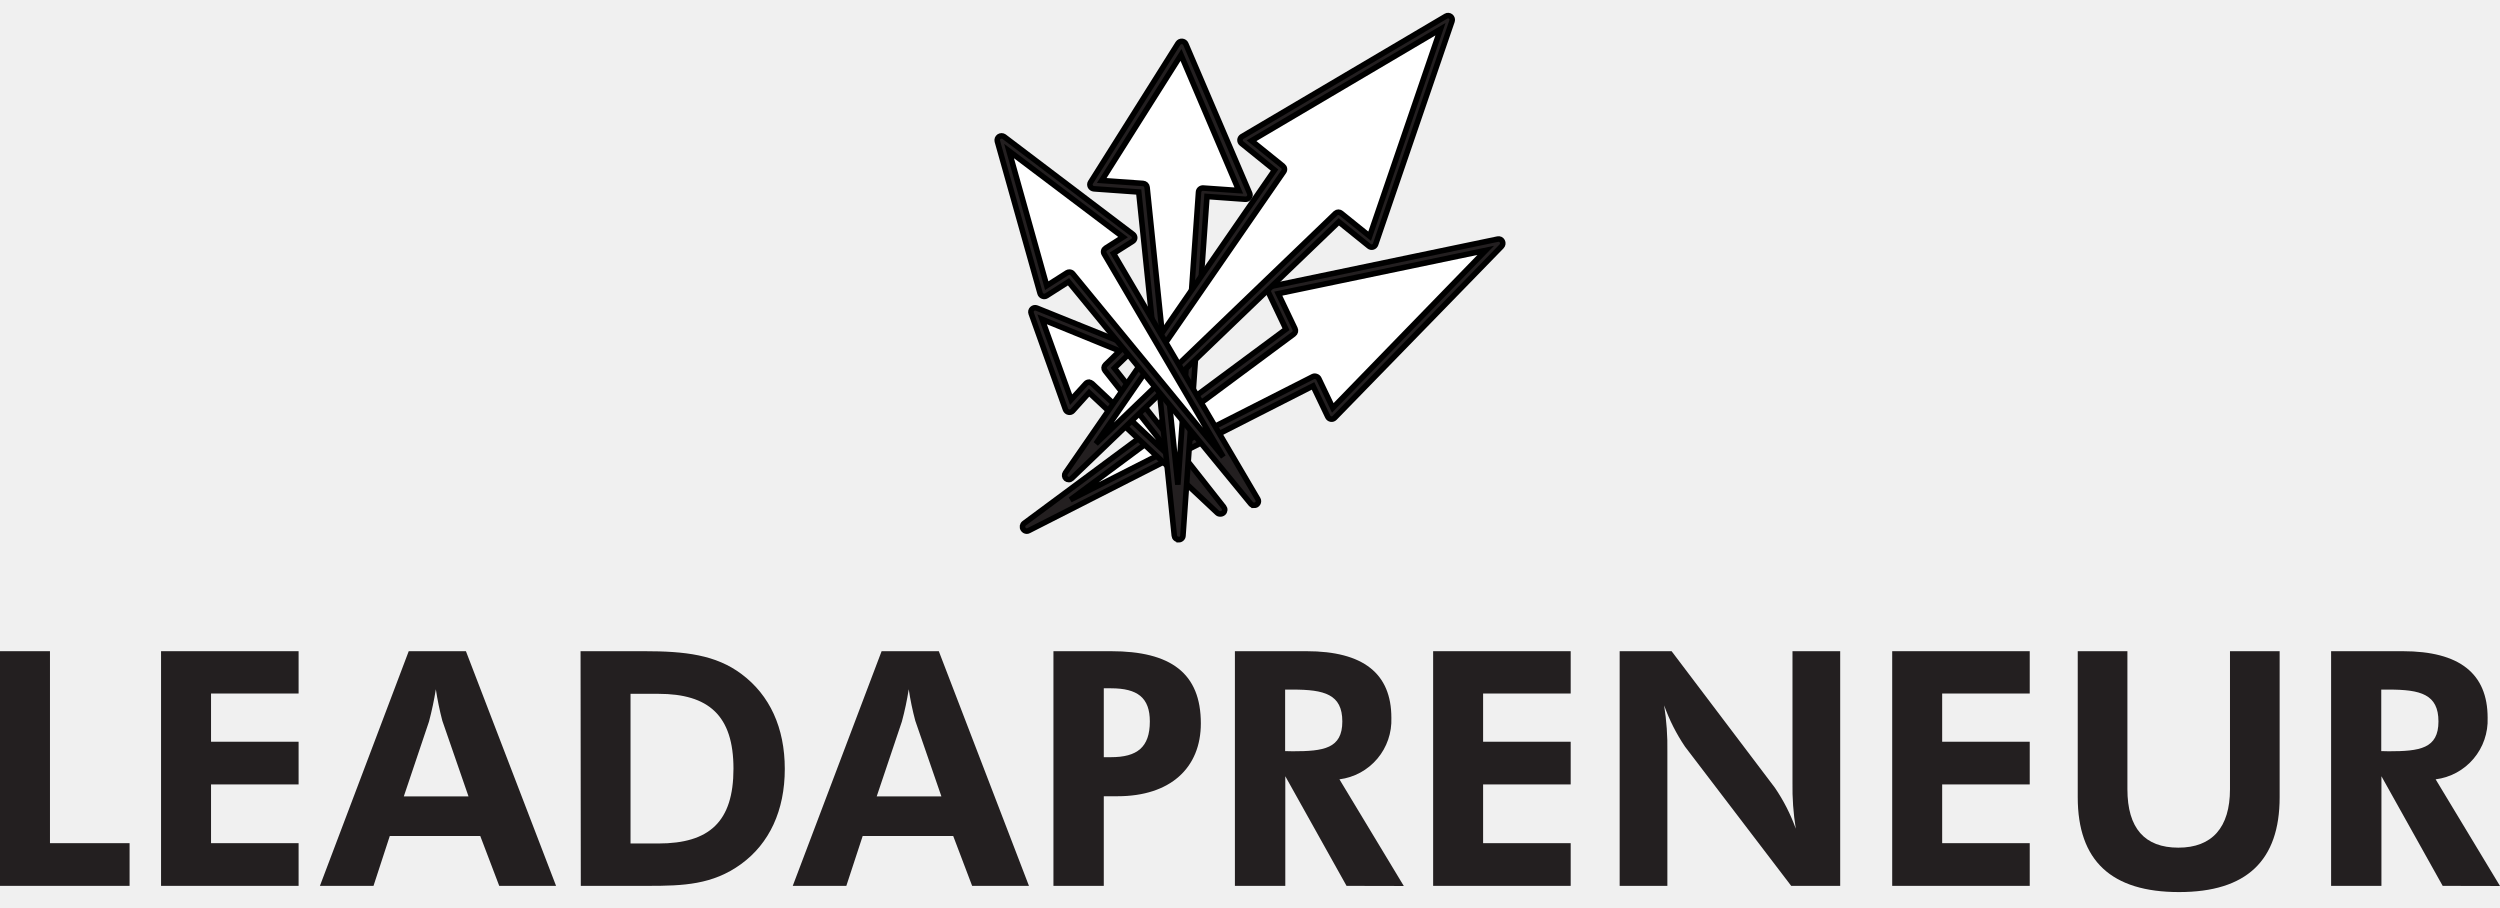
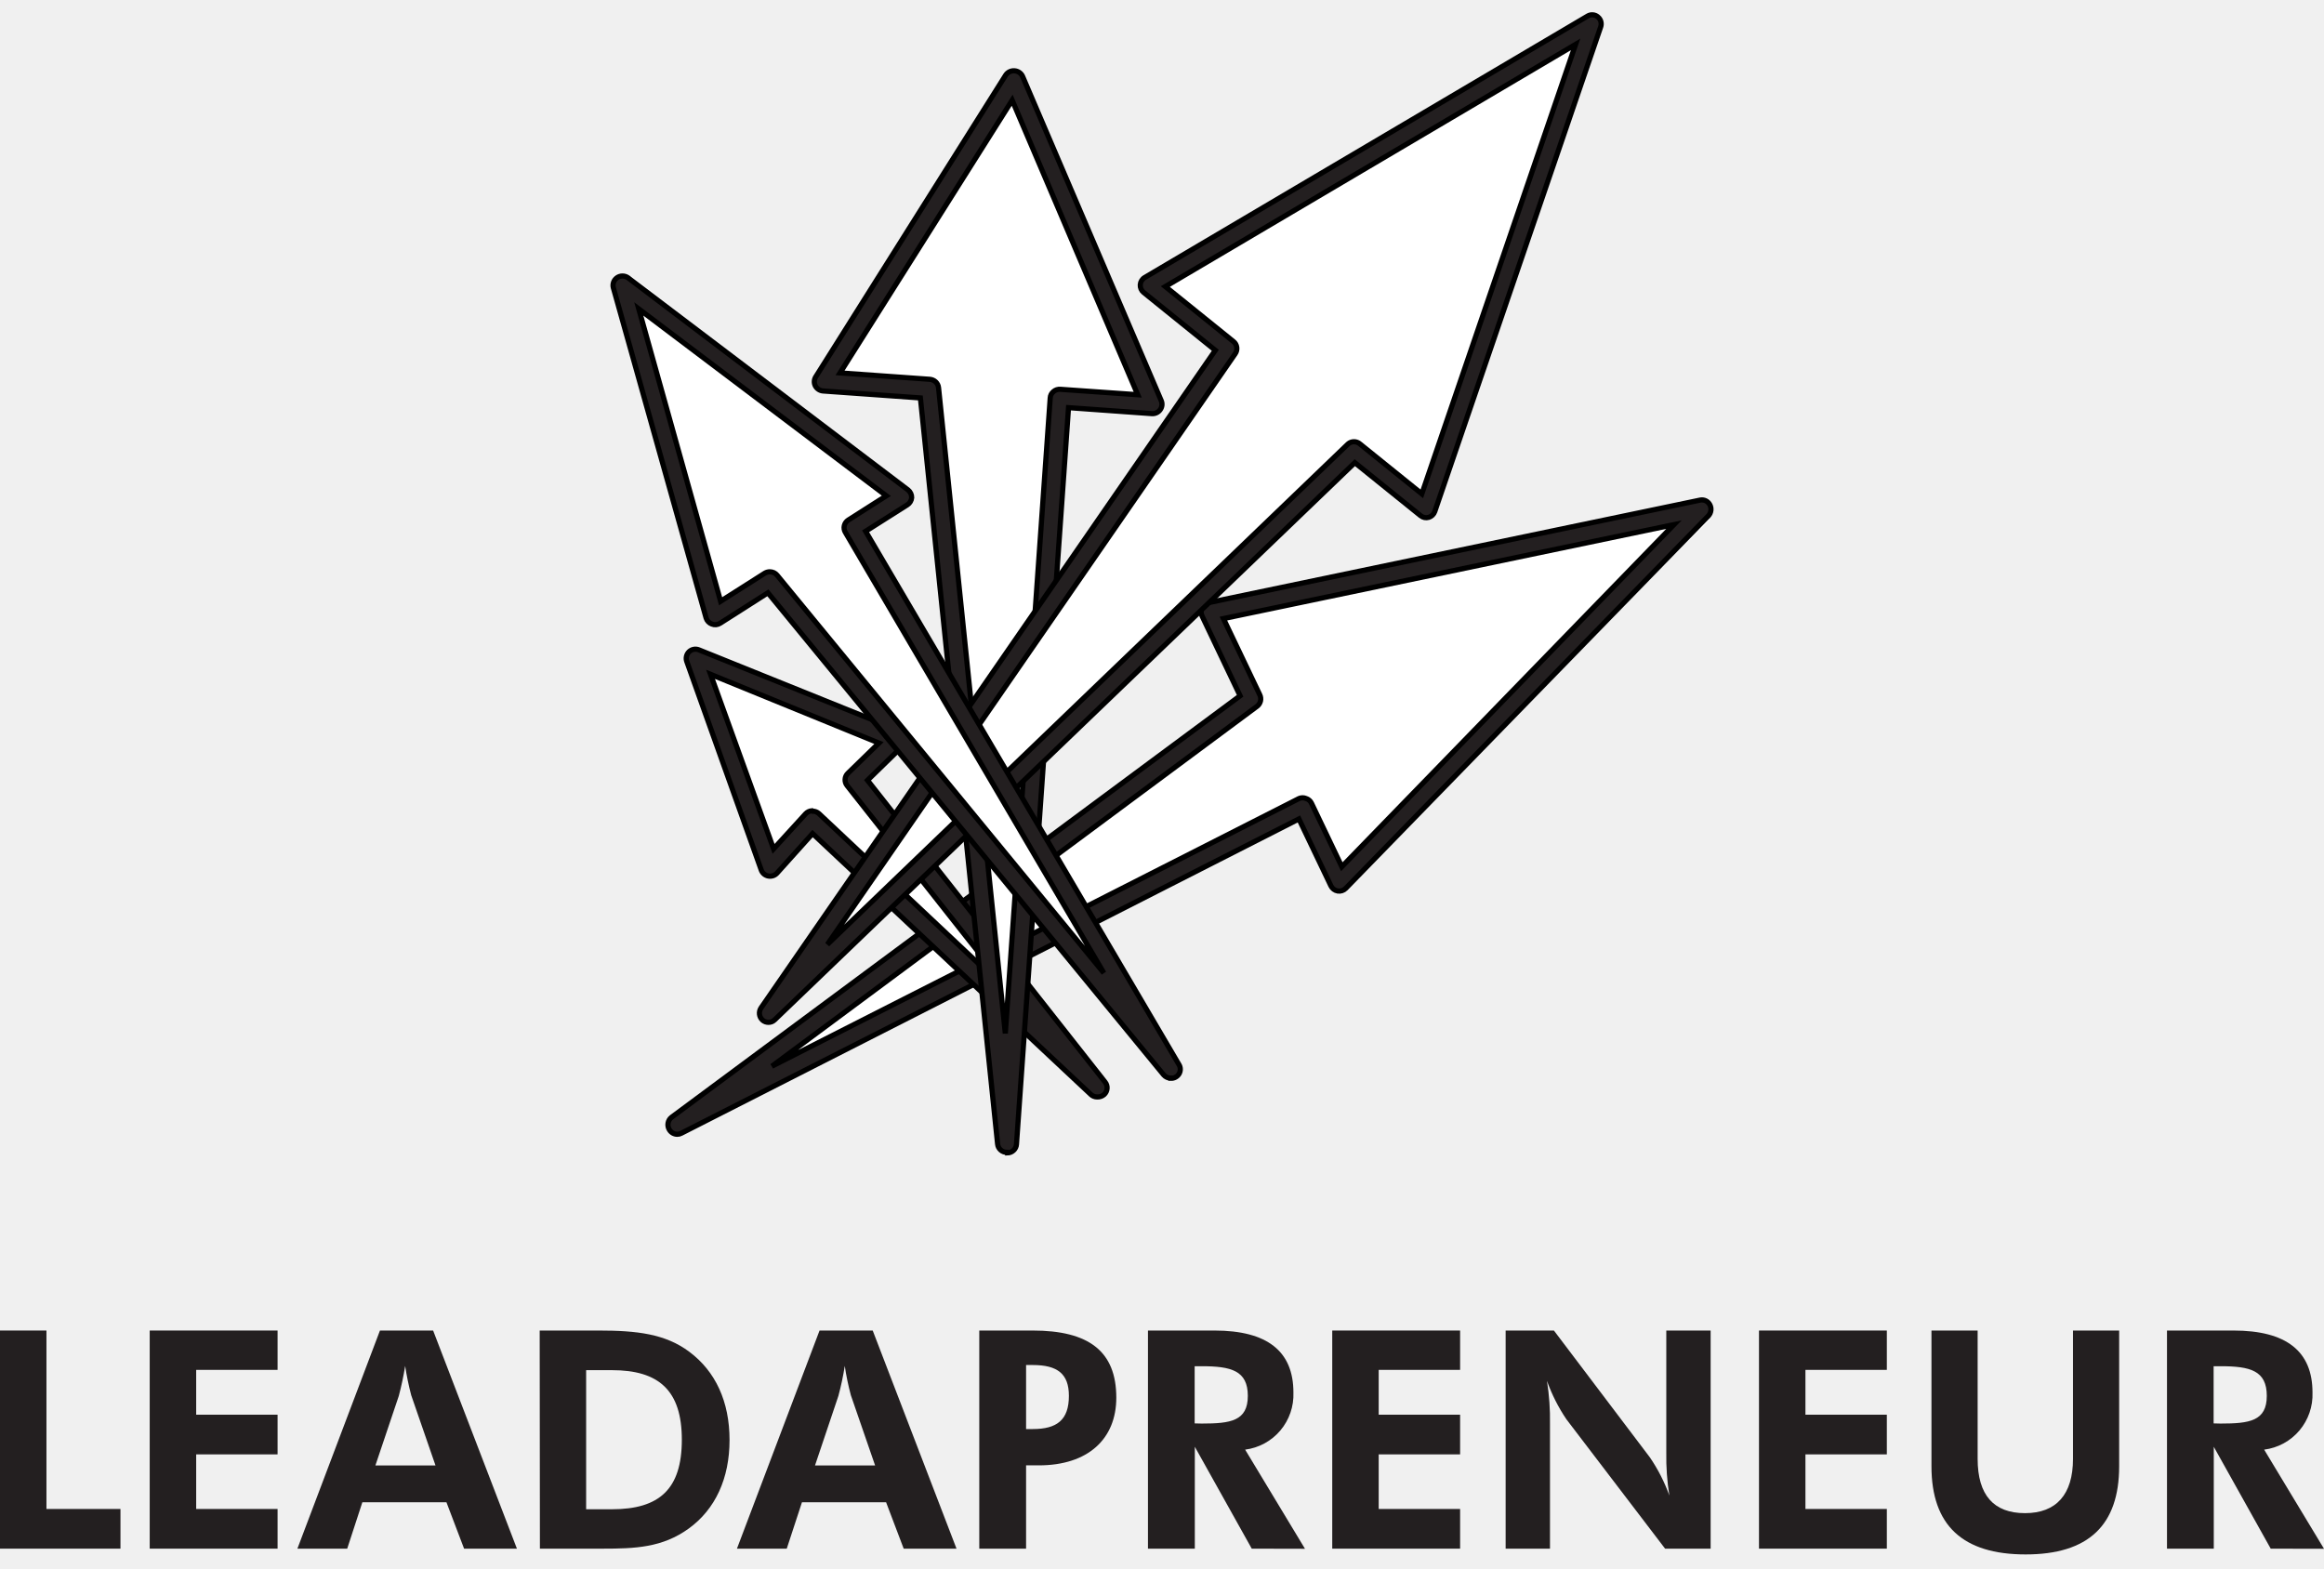
- <svg xmlns="http://www.w3.org/2000/svg" width="157" height="57" viewBox="0 0 157 57" fill="none">
-   <path d="M94.376 15.548L80.159 18.425L81.361 20.864L64.741 32.816L82.845 23.884L83.887 25.998L94.376 15.548Z" fill="white" />
-   <path d="M64.481 33.356C64.435 33.356 64.391 33.344 64.351 33.321C64.311 33.298 64.278 33.265 64.254 33.225C64.218 33.169 64.204 33.1 64.215 33.034C64.226 32.968 64.261 32.908 64.314 32.867L80.759 20.674L79.658 18.364C79.64 18.326 79.631 18.285 79.631 18.244C79.631 18.202 79.64 18.161 79.658 18.123C79.676 18.087 79.701 18.055 79.733 18.03C79.765 18.006 79.802 17.989 79.841 17.981L94.06 15.014C94.115 15.002 94.173 15.009 94.224 15.033C94.275 15.057 94.317 15.098 94.343 15.149C94.371 15.2 94.381 15.259 94.373 15.317C94.365 15.375 94.34 15.429 94.299 15.471L83.812 26.245C83.782 26.275 83.745 26.298 83.705 26.311C83.665 26.324 83.622 26.327 83.58 26.319C83.538 26.312 83.499 26.295 83.465 26.269C83.431 26.244 83.404 26.21 83.385 26.172L82.459 24.236L64.597 33.327C64.561 33.347 64.521 33.356 64.481 33.356ZM80.276 18.441L81.326 20.642C81.355 20.698 81.362 20.764 81.348 20.826C81.333 20.888 81.297 20.943 81.246 20.98L67.219 31.387L82.463 23.645C82.495 23.631 82.53 23.624 82.565 23.624C82.6 23.624 82.634 23.631 82.667 23.645C82.7 23.655 82.731 23.673 82.758 23.696C82.785 23.719 82.807 23.747 82.822 23.779L83.7 25.617L93.306 15.723L80.276 18.441Z" fill="#231F20" stroke="black" stroke-width="0.35" />
-   <path d="M76.383 32.277L69.678 23.367L70.817 22.205L65.27 19.865L67.351 25.896L68.52 24.549L76.383 32.277Z" fill="white" />
-   <path d="M76.623 32.276C76.556 32.277 76.49 32.251 76.442 32.204L68.395 24.659L67.364 25.805C67.333 25.839 67.293 25.864 67.249 25.878C67.205 25.892 67.158 25.895 67.113 25.886C67.068 25.878 67.025 25.857 66.99 25.827C66.955 25.798 66.928 25.759 66.912 25.716L64.757 19.683C64.739 19.635 64.736 19.582 64.747 19.532C64.759 19.482 64.785 19.436 64.822 19.4C64.859 19.364 64.906 19.34 64.957 19.33C65.008 19.32 65.061 19.326 65.109 19.345L70.917 21.686C70.957 21.703 70.993 21.729 71.022 21.763C71.05 21.797 71.069 21.837 71.078 21.879C71.086 21.923 71.084 21.969 71.07 22.011C71.057 22.054 71.033 22.093 71.002 22.125L69.983 23.118L76.854 31.846C76.896 31.898 76.917 31.965 76.912 32.032C76.906 32.1 76.876 32.162 76.826 32.208C76.77 32.256 76.697 32.281 76.623 32.276ZM68.395 24.011C68.464 24.011 68.53 24.037 68.581 24.083L74.203 29.368L69.393 23.271C69.352 23.22 69.331 23.155 69.335 23.09C69.339 23.025 69.367 22.963 69.413 22.917L70.315 22.04L65.445 20.053L67.267 25.101L68.193 24.087C68.241 24.035 68.308 24.004 68.379 23.999L68.395 24.011Z" fill="#231F20" stroke="black" stroke-width="0.35" />
-   <path d="M75.431 12.172L77.971 12.357L74.179 3.136L68.975 11.698L71.859 11.907L73.991 33.356L75.431 12.172Z" fill="white" />
-   <path d="M74.019 33.879C73.95 33.88 73.884 33.855 73.834 33.81C73.783 33.766 73.752 33.704 73.746 33.638L71.513 12.059L68.697 11.858C68.65 11.854 68.606 11.838 68.568 11.813C68.529 11.788 68.498 11.754 68.476 11.714C68.455 11.674 68.444 11.629 68.445 11.584C68.446 11.539 68.459 11.495 68.482 11.456L73.981 2.72C74.009 2.679 74.047 2.646 74.092 2.624C74.137 2.603 74.188 2.594 74.238 2.598C74.288 2.602 74.336 2.619 74.377 2.648C74.418 2.677 74.45 2.715 74.469 2.761L78.48 12.143C78.498 12.185 78.504 12.231 78.498 12.276C78.492 12.321 78.475 12.364 78.447 12.4C78.421 12.438 78.384 12.469 78.341 12.489C78.298 12.508 78.251 12.517 78.203 12.513L75.797 12.34L74.291 33.646C74.287 33.713 74.257 33.776 74.207 33.822C74.158 33.868 74.092 33.895 74.023 33.895L74.019 33.879ZM69.189 11.335L71.786 11.52C71.85 11.525 71.91 11.552 71.957 11.596C72.003 11.64 72.031 11.699 72.038 11.761L73.969 30.438L75.267 12.059C75.269 12.023 75.278 11.988 75.295 11.956C75.311 11.925 75.334 11.896 75.362 11.874C75.389 11.851 75.421 11.833 75.455 11.822C75.489 11.811 75.525 11.807 75.561 11.809L77.798 11.966L74.168 3.448L69.189 11.335Z" fill="#231F20" stroke="black" stroke-width="0.35" />
-   <path d="M91.201 0.978L78.115 8.676L80.427 10.537L66.858 30.118L84.171 13.545L86.297 15.252L91.201 0.978Z" fill="white" />
-   <path d="M67.121 30.118C67.057 30.119 66.996 30.096 66.947 30.055C66.899 30.011 66.868 29.951 66.86 29.886C66.852 29.821 66.868 29.755 66.904 29.701L80.042 10.681L77.97 9.008C77.937 8.982 77.91 8.947 77.893 8.908C77.876 8.869 77.869 8.826 77.872 8.783C77.875 8.741 77.888 8.699 77.911 8.663C77.933 8.627 77.965 8.597 78.001 8.575L90.808 1.014C90.854 0.987 90.907 0.974 90.96 0.979C91.013 0.983 91.063 1.004 91.104 1.038C91.146 1.072 91.176 1.118 91.191 1.17C91.206 1.222 91.204 1.277 91.187 1.328L86.388 15.346C86.374 15.385 86.351 15.421 86.321 15.45C86.291 15.479 86.255 15.5 86.215 15.512C86.175 15.525 86.132 15.527 86.091 15.518C86.05 15.51 86.011 15.492 85.979 15.465L84.076 13.931L67.298 30.047C67.25 30.093 67.187 30.119 67.121 30.118ZM78.596 8.838L80.566 10.427C80.618 10.468 80.653 10.527 80.662 10.593C80.672 10.659 80.656 10.726 80.617 10.78L68.823 27.865L83.879 13.391C83.927 13.349 83.989 13.325 84.052 13.325C84.116 13.325 84.178 13.349 84.226 13.391L86.014 14.833L90.462 1.833L78.596 8.838Z" fill="#231F20" stroke="black" stroke-width="0.35" />
-   <path d="M79.029 31.737L69.834 15.712L71.252 14.787L63.153 8.533L65.829 18.312L67.416 17.282L79.029 31.737Z" fill="white" />
-   <path d="M78.758 31.733C78.718 31.733 78.679 31.725 78.642 31.709C78.606 31.692 78.574 31.668 78.549 31.638L67.103 17.695L65.723 18.575C65.688 18.598 65.647 18.612 65.605 18.616C65.563 18.621 65.521 18.614 65.482 18.599C65.442 18.584 65.407 18.561 65.378 18.531C65.349 18.501 65.328 18.465 65.317 18.425L62.632 8.869C62.619 8.816 62.622 8.76 62.641 8.709C62.661 8.657 62.695 8.613 62.741 8.581C62.787 8.55 62.842 8.533 62.898 8.533C62.954 8.533 63.009 8.55 63.055 8.581L71.156 14.72C71.189 14.747 71.216 14.781 71.234 14.819C71.252 14.857 71.261 14.899 71.26 14.941C71.258 14.983 71.245 15.024 71.223 15.06C71.201 15.097 71.172 15.127 71.136 15.15L69.928 15.916L78.991 31.342C79.016 31.382 79.029 31.428 79.029 31.474C79.03 31.521 79.017 31.567 78.993 31.607C78.97 31.648 78.935 31.681 78.894 31.704C78.852 31.726 78.805 31.738 78.758 31.737V31.733ZM67.16 17.088C67.2 17.088 67.24 17.097 67.276 17.114C67.312 17.131 67.344 17.155 67.369 17.186L76.818 28.691L69.341 15.943C69.307 15.885 69.297 15.817 69.313 15.752C69.328 15.686 69.369 15.629 69.425 15.592L70.528 14.89L63.369 9.485L65.735 17.94L67.015 17.127C67.058 17.101 67.109 17.087 67.16 17.088Z" fill="#231F20" stroke="black" stroke-width="0.35" />
-   <path d="M0 40.895H3.138V52.951H8.138V55.632H0V40.895Z" fill="#231F20" />
-   <path d="M10.114 40.895H18.752V43.553H13.253V46.581H18.752V49.262H13.253V52.951H18.752V55.632H10.114V40.895Z" fill="#231F20" />
-   <path d="M25.668 40.895H29.26L34.921 55.632H31.352L30.16 52.499H24.479L23.456 55.632H20.091L25.668 40.895ZM27.779 45.264C27.608 44.613 27.472 43.953 27.371 43.286C27.262 43.969 27.118 44.646 26.941 45.314L25.36 50.012H29.421L27.779 45.264Z" fill="#231F20" />
-   <path d="M36.459 40.895H40.459C43.024 40.895 44.955 41.119 46.574 42.336C48.339 43.657 49.285 45.697 49.285 48.293C49.285 50.888 48.324 52.971 46.535 54.268C44.747 55.566 42.901 55.632 40.705 55.632H36.474L36.459 40.895ZM41.343 52.971C44.543 52.971 46.062 51.611 46.062 48.273C46.062 44.936 44.505 43.572 41.343 43.572H39.597V52.971H41.343Z" fill="#231F20" />
-   <path d="M55.365 40.895H58.957L64.618 55.632H61.05L59.861 52.499H54.177L53.15 55.632H49.785L55.365 40.895ZM57.48 45.264C57.306 44.613 57.168 43.953 57.069 43.286C56.962 43.97 56.818 44.647 56.638 45.314L55.058 50.012H59.119L57.48 45.264Z" fill="#231F20" />
-   <path d="M66.156 40.895H69.768C73.525 40.895 75.413 42.274 75.413 45.43C75.413 48.231 73.491 50.004 70.179 50.004H69.318V55.632H66.156V40.895ZM69.768 47.551C71.41 47.551 72.21 46.933 72.21 45.307C72.21 43.819 71.441 43.225 69.768 43.225H69.318V47.551H69.768Z" fill="#231F20" />
-   <path d="M84.563 55.632L80.717 48.748V55.632H77.552V40.895H82.044C85.617 40.895 87.378 42.298 87.378 45.079C87.414 46.016 87.1 46.932 86.496 47.647C85.892 48.363 85.043 48.824 84.117 48.942L88.159 55.64L84.563 55.632ZM81.179 47.18C83.129 47.18 84.298 47.014 84.298 45.307C84.298 43.599 83.167 43.306 81.179 43.306H80.706V47.169L81.179 47.18Z" fill="#231F20" />
-   <path d="M90.001 40.895H98.639V43.553H93.139V46.581H98.639V49.262H93.139V52.951H98.639V55.632H90.001V40.895Z" fill="#231F20" />
-   <path d="M101.715 40.895H104.976L111.461 49.467C112.006 50.266 112.448 51.132 112.776 52.043C112.621 51.083 112.552 50.111 112.568 49.139V40.895H115.564V55.632H112.487L105.819 46.89C105.275 46.084 104.834 45.212 104.507 44.295C104.66 45.263 104.728 46.242 104.711 47.223V55.632H101.715V40.895Z" fill="#231F20" />
-   <path d="M118.83 40.895H127.467V43.553H121.968V46.581H127.467V49.262H121.968V52.951H127.467V55.632H118.83V40.895Z" fill="#231F20" />
-   <path d="M143.162 50.066C143.162 54.044 141.089 56.022 136.843 56.022C132.598 56.022 130.482 54.064 130.482 50.066V40.895H133.601V49.563C133.601 52.016 134.69 53.233 136.801 53.233C138.913 53.233 140.043 51.974 140.043 49.563V40.895H143.162V50.066Z" fill="#231F20" />
-   <path d="M153.4 55.632L149.554 48.748V55.632H146.393V40.895H150.889C154.458 40.895 156.223 42.298 156.223 45.079C156.259 46.016 155.944 46.933 155.339 47.649C154.735 48.364 153.885 48.825 152.958 48.942L157 55.64L153.4 55.632ZM150.016 47.18C151.966 47.18 153.135 47.014 153.135 45.307C153.135 43.599 152.008 43.306 150.016 43.306H149.543V47.169L150.016 47.18Z" fill="#231F20" />
+ <svg xmlns="http://www.w3.org/2000/svg" width="157" height="106" viewBox="0 0 157 106" fill="none">
+   <path d="M115.586 35.036L82.376 41.758L85.182 47.454L46.358 75.375L88.65 54.508L91.084 59.448L115.586 35.036Z" fill="white" />
+   <path d="M45.752 76.635C45.645 76.635 45.54 76.606 45.447 76.553C45.354 76.5 45.276 76.423 45.22 76.33C45.137 76.198 45.105 76.039 45.131 75.883C45.157 75.728 45.238 75.589 45.36 75.493L83.777 47.011L81.204 41.614C81.163 41.526 81.141 41.43 81.141 41.333C81.141 41.236 81.163 41.14 81.204 41.052C81.246 40.967 81.307 40.893 81.381 40.835C81.455 40.777 81.541 40.737 81.633 40.719L114.848 33.789C114.977 33.761 115.111 33.776 115.231 33.833C115.35 33.889 115.448 33.984 115.51 34.103C115.574 34.223 115.599 34.361 115.58 34.496C115.562 34.632 115.501 34.757 115.408 34.855L90.909 60.024C90.838 60.094 90.753 60.147 90.658 60.177C90.564 60.208 90.465 60.215 90.367 60.198C90.27 60.181 90.178 60.141 90.099 60.081C90.019 60.021 89.955 59.943 89.911 59.852L87.749 55.331L46.022 76.568C45.939 76.614 45.846 76.637 45.752 76.635ZM82.649 41.794L85.101 46.935C85.168 47.067 85.187 47.22 85.153 47.365C85.118 47.511 85.034 47.638 84.915 47.725L52.147 72.037L87.758 53.95C87.833 53.918 87.914 53.901 87.996 53.901C88.077 53.901 88.158 53.918 88.233 53.95C88.312 53.975 88.385 54.015 88.447 54.069C88.51 54.123 88.561 54.19 88.597 54.265L90.648 58.558L113.086 35.445L82.649 41.794Z" fill="#231F20" stroke="black" stroke-width="0.35" />
+   <path d="M73.555 74.114L57.892 53.301L60.553 50.587L47.595 45.121L52.455 59.209L55.187 56.062L73.555 74.114Z" fill="white" />
+   <path d="M74.116 74.113C73.958 74.114 73.805 74.053 73.691 73.944L54.894 56.318L52.487 58.996C52.413 59.075 52.321 59.134 52.218 59.167C52.115 59.2 52.006 59.207 51.9 59.186C51.794 59.166 51.695 59.118 51.612 59.049C51.53 58.979 51.467 58.89 51.429 58.789L46.397 44.696C46.355 44.583 46.347 44.46 46.374 44.343C46.401 44.225 46.461 44.118 46.548 44.034C46.636 43.95 46.745 43.894 46.864 43.871C46.983 43.848 47.106 43.861 47.218 43.907L60.785 49.375C60.88 49.414 60.965 49.475 61.03 49.554C61.096 49.632 61.142 49.726 61.163 49.826C61.182 49.929 61.175 50.034 61.144 50.134C61.113 50.234 61.058 50.325 60.984 50.399L58.605 52.719L74.654 73.108C74.753 73.231 74.802 73.386 74.789 73.543C74.777 73.7 74.705 73.847 74.588 73.953C74.458 74.066 74.288 74.123 74.116 74.113ZM54.894 54.805C55.055 54.805 55.211 54.865 55.328 54.974L68.461 67.32L57.226 53.077C57.13 52.957 57.082 52.807 57.091 52.654C57.099 52.502 57.164 52.358 57.273 52.25L59.379 50.202L48.002 45.56L52.26 57.352L54.422 54.984C54.535 54.862 54.69 54.788 54.856 54.777L54.894 54.805Z" fill="#231F20" stroke="black" stroke-width="0.35" />
+   <path d="M71.332 27.149L77.264 27.583L68.406 6.042L56.248 26.042L62.986 26.531L67.968 76.635L71.332 27.149Z" fill="white" />
+   <path d="M68.031 77.858C67.872 77.858 67.718 77.801 67.6 77.697C67.482 77.592 67.408 77.449 67.394 77.294L62.178 26.885L55.599 26.415C55.491 26.406 55.388 26.37 55.298 26.311C55.208 26.252 55.135 26.173 55.084 26.079C55.035 25.986 55.009 25.882 55.012 25.776C55.014 25.671 55.043 25.568 55.097 25.476L67.944 5.07C68.008 4.974 68.097 4.897 68.203 4.846C68.308 4.796 68.426 4.774 68.543 4.784C68.66 4.793 68.773 4.834 68.868 4.901C68.963 4.968 69.038 5.059 69.084 5.164L78.454 27.082C78.494 27.181 78.508 27.287 78.495 27.392C78.481 27.497 78.441 27.597 78.377 27.683C78.314 27.772 78.228 27.843 78.128 27.889C78.028 27.936 77.917 27.955 77.807 27.946L72.185 27.542L68.669 77.313C68.659 77.469 68.589 77.616 68.472 77.724C68.356 77.832 68.202 77.893 68.041 77.895L68.031 77.858ZM56.749 25.195L62.815 25.627C62.965 25.639 63.107 25.702 63.214 25.805C63.322 25.908 63.389 26.044 63.404 26.19L67.915 69.819L70.948 26.885C70.952 26.802 70.974 26.72 71.012 26.646C71.05 26.572 71.104 26.506 71.171 26.453C71.233 26.399 71.307 26.357 71.386 26.331C71.466 26.306 71.551 26.296 71.634 26.303L76.86 26.669L68.379 6.77L56.749 25.195Z" fill="#231F20" stroke="black" stroke-width="0.35" />
+   <path d="M108.17 1L77.602 18.982L83 23.331L51.303 69.072L91.747 30.356L96.714 34.346L108.17 1Z" fill="white" />
+   <path d="M51.918 69.072C51.769 69.073 51.625 69.021 51.513 68.923C51.4 68.821 51.327 68.681 51.308 68.529C51.29 68.377 51.326 68.224 51.412 68.097L82.102 23.667L77.262 19.759C77.184 19.697 77.122 19.617 77.082 19.525C77.042 19.434 77.025 19.334 77.032 19.234C77.04 19.134 77.071 19.037 77.124 18.953C77.177 18.868 77.249 18.797 77.335 18.748L107.253 1.085C107.359 1.021 107.483 0.992 107.607 1.002C107.73 1.012 107.848 1.06 107.943 1.141C108.04 1.22 108.111 1.327 108.146 1.449C108.18 1.57 108.177 1.699 108.136 1.818L96.927 34.563C96.895 34.655 96.841 34.739 96.771 34.806C96.7 34.874 96.615 34.924 96.523 34.953C96.429 34.981 96.329 34.986 96.233 34.967C96.136 34.947 96.046 34.904 95.97 34.842L91.526 31.259L52.332 68.904C52.221 69.013 52.072 69.073 51.918 69.072ZM78.725 19.36L83.326 23.073C83.448 23.168 83.528 23.308 83.55 23.462C83.573 23.615 83.535 23.772 83.446 23.899L55.893 63.809L91.066 29.997C91.178 29.898 91.322 29.844 91.47 29.844C91.619 29.844 91.763 29.898 91.875 29.997L96.053 33.366L106.443 2.997L78.725 19.36Z" fill="#231F20" stroke="black" stroke-width="0.35" />
+   <path d="M79.736 72.853L58.256 35.418L61.569 33.258L42.649 18.648L48.9 41.492L52.608 39.087L79.736 72.853Z" fill="white" />
+   <path d="M79.102 72.844C79.009 72.845 78.917 72.826 78.833 72.787C78.748 72.749 78.673 72.693 78.614 72.623L51.877 40.052L48.653 42.107C48.571 42.161 48.476 42.194 48.378 42.204C48.279 42.214 48.18 42.199 48.089 42.162C47.997 42.129 47.914 42.075 47.847 42.004C47.78 41.934 47.731 41.849 47.703 41.757L41.433 19.434C41.401 19.31 41.409 19.18 41.454 19.059C41.499 18.939 41.58 18.836 41.687 18.762C41.794 18.688 41.922 18.648 42.053 18.648C42.185 18.648 42.313 18.688 42.42 18.762L61.344 33.102C61.422 33.165 61.484 33.244 61.526 33.333C61.569 33.422 61.59 33.52 61.589 33.619C61.582 33.717 61.552 33.812 61.501 33.896C61.451 33.981 61.381 34.053 61.297 34.107L58.477 35.895L79.648 71.932C79.705 72.025 79.736 72.131 79.736 72.24C79.737 72.349 79.708 72.456 79.653 72.55C79.597 72.644 79.516 72.722 79.42 72.775C79.323 72.829 79.213 72.856 79.102 72.853V72.844ZM52.009 38.632C52.103 38.633 52.195 38.654 52.28 38.693C52.365 38.733 52.439 38.791 52.498 38.863L74.571 65.738L57.104 35.96C57.025 35.824 57.001 35.663 57.038 35.511C57.075 35.359 57.169 35.226 57.302 35.139L59.877 33.499L43.153 20.872L48.681 40.623L51.67 38.724C51.773 38.664 51.89 38.632 52.009 38.632Z" fill="#231F20" stroke="black" stroke-width="0.35" />
+   <path d="M0 89.895H3.138V101.951H8.138V104.632H0V89.895Z" fill="#231F20" />
+   <path d="M10.114 89.895H18.752V92.553H13.253V95.581H18.752V98.262H13.253V101.951H18.752V104.632H10.114V89.895Z" fill="#231F20" />
+   <path d="M25.668 89.895H29.26L34.921 104.632H31.352L30.16 101.499H24.479L23.456 104.632H20.091L25.668 89.895ZM27.779 94.264C27.608 93.613 27.472 92.953 27.371 92.286C27.262 92.969 27.118 93.646 26.941 94.314L25.36 99.012H29.421L27.779 94.264Z" fill="#231F20" />
+   <path d="M36.459 89.895H40.459C43.024 89.895 44.955 90.119 46.574 91.336C48.339 92.657 49.285 94.697 49.285 97.293C49.285 99.888 48.324 101.97 46.535 103.268C44.747 104.566 42.901 104.632 40.705 104.632H36.474L36.459 89.895ZM41.343 101.97C44.543 101.97 46.062 100.611 46.062 97.273C46.062 93.936 44.505 92.572 41.343 92.572H39.597V101.97H41.343Z" fill="#231F20" />
+   <path d="M55.365 89.895H58.957L64.618 104.632H61.05L59.861 101.499H54.177L53.15 104.632H49.785L55.365 89.895ZM57.48 94.264C57.306 93.613 57.168 92.953 57.069 92.286C56.962 92.97 56.818 93.647 56.638 94.314L55.058 99.012H59.119L57.48 94.264Z" fill="#231F20" />
+   <path d="M66.156 89.895H69.768C73.525 89.895 75.413 91.274 75.413 94.43C75.413 97.231 73.491 99.004 70.179 99.004H69.318V104.632H66.156V89.895ZM69.768 96.551C71.41 96.551 72.21 95.933 72.21 94.307C72.21 92.82 71.441 92.225 69.768 92.225H69.318V96.551H69.768Z" fill="#231F20" />
+   <path d="M84.563 104.632L80.717 97.748V104.632H77.552V89.895H82.044C85.617 89.895 87.378 91.298 87.378 94.079C87.414 95.016 87.1 95.932 86.496 96.647C85.892 97.363 85.043 97.824 84.117 97.942L88.159 104.64L84.563 104.632ZM81.179 96.18C83.129 96.18 84.298 96.014 84.298 94.307C84.298 92.599 83.167 92.306 81.179 92.306H80.706V96.169L81.179 96.18Z" fill="#231F20" />
+   <path d="M90.001 89.895H98.639V92.553H93.139V95.581H98.639V98.262H93.139V101.951H98.639V104.632H90.001V89.895Z" fill="#231F20" />
+   <path d="M101.715 89.895H104.976L111.461 98.467C112.006 99.266 112.448 100.132 112.776 101.043C112.621 100.083 112.552 99.111 112.568 98.139V89.895H115.564V104.632H112.487L105.819 95.89C105.275 95.084 104.834 94.212 104.507 93.295C104.66 94.263 104.728 95.243 104.711 96.223V104.632H101.715V89.895Z" fill="#231F20" />
+   <path d="M118.83 89.895H127.467V92.553H121.968V95.581H127.467V98.262H121.968V101.951H127.467V104.632H118.83V89.895Z" fill="#231F20" />
+   <path d="M143.162 99.066C143.162 103.044 141.089 105.022 136.843 105.022C132.598 105.022 130.482 103.064 130.482 99.066V89.895H133.601V98.564C133.601 101.016 134.69 102.233 136.801 102.233C138.913 102.233 140.043 100.974 140.043 98.564V89.895H143.162V99.066Z" fill="#231F20" />
+   <path d="M153.4 104.632L149.554 97.748V104.632H146.393V89.895H150.889C154.458 89.895 156.223 91.298 156.223 94.079C156.259 95.016 155.944 95.933 155.339 96.649C154.735 97.364 153.885 97.825 152.958 97.942L157 104.64L153.4 104.632ZM150.016 96.18C151.966 96.18 153.135 96.014 153.135 94.307C153.135 92.599 152.008 92.306 150.016 92.306H149.543V96.169L150.016 96.18Z" fill="#231F20" />
</svg>
